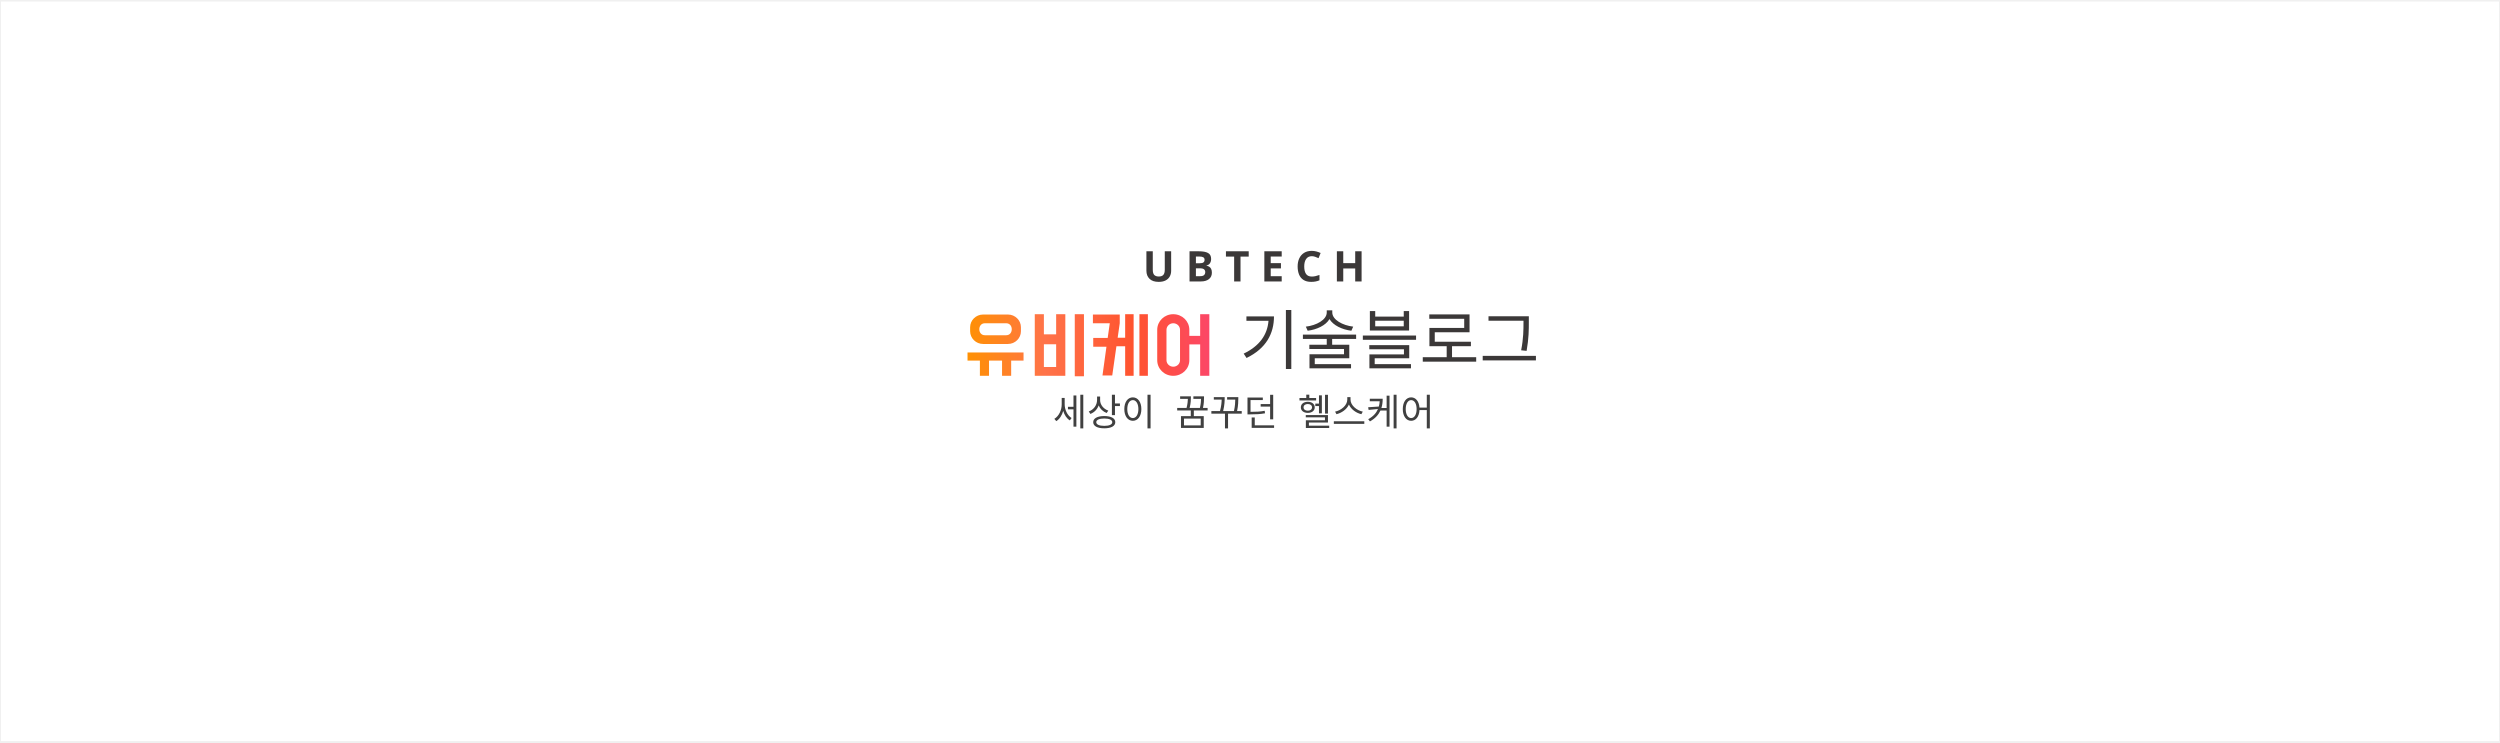
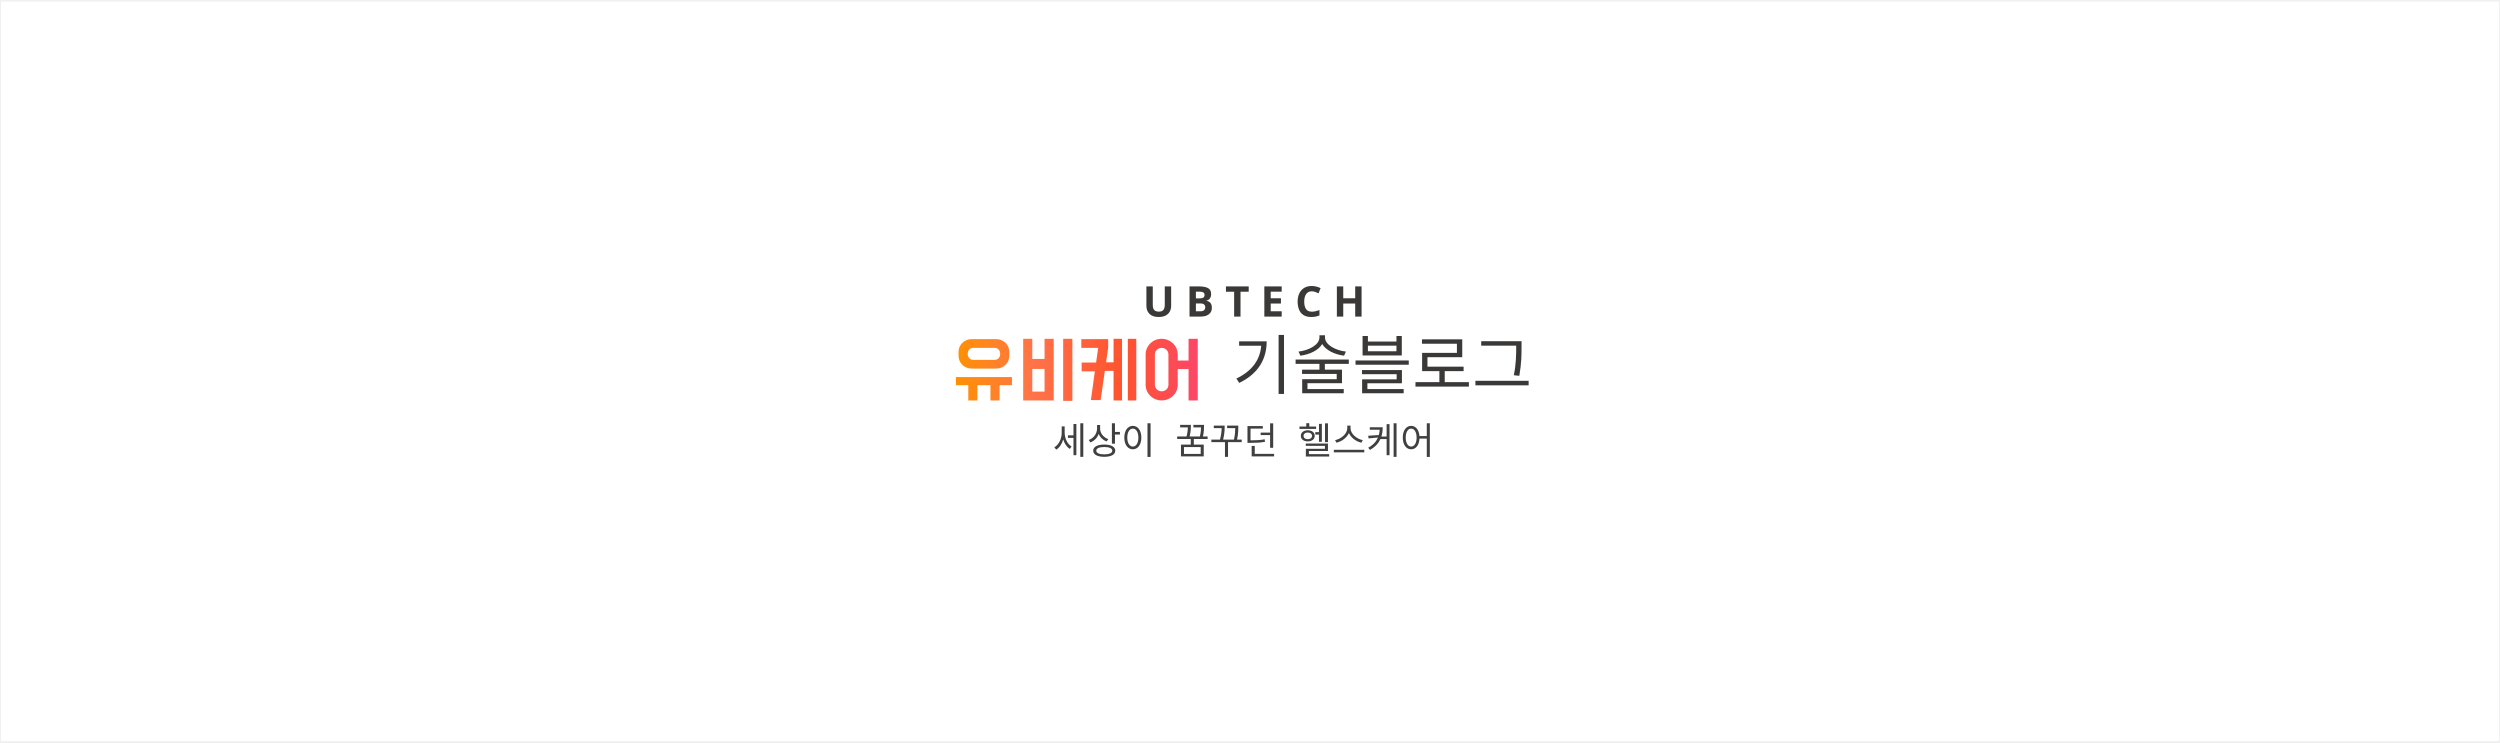
<svg xmlns="http://www.w3.org/2000/svg" width="4912" height="1458" overflow="hidden">
  <defs>
    <clipPath id="clip0">
      <rect x="-256" y="508" width="4912" height="1458" />
    </clipPath>
-     <linearGradient x1="1638.58" y1="1197.37" x2="2131.29" y2="1197.37" gradientUnits="userSpaceOnUse" spreadMethod="reflect" id="fill1">
+     <linearGradient x1="1615.8" y1="1245.73" x2="2108.51" y2="1245.73" gradientUnits="userSpaceOnUse" spreadMethod="reflect" id="fill1">
      <stop offset="0" stop-color="#FF9200" stop-opacity="1" />
      <stop offset="0.32" stop-color="#FF7349" stop-opacity="1" />
      <stop offset="0.68" stop-color="#FF532F" stop-opacity="1" />
      <stop offset="1" stop-color="#FC466B" stop-opacity="1" />
    </linearGradient>
  </defs>
  <g clip-path="url(#clip0)" transform="translate(256 -508)">
    <rect x="-254" y="511" width="4908" height="1453" fill="#FFFFFF" fill-opacity="1" />
-     <path d="M1644.98 1200.47 1755.06 1200.47 1755.06 1216.47 1730.74 1216.47 1730.74 1246.42 1712.82 1246.42 1712.82 1216.47 1687.22 1216.47 1687.22 1246.42 1669.3 1246.42 1669.3 1216.47 1644.98 1216.47ZM1795.04 1184.47 1795.04 1229.02 1819.1 1229.02 1819.1 1184.47ZM2049.2 1143.13C2041.91 1143.13 2035.89 1148.89 2035.89 1156.06L2035.89 1215.7C2035.89 1222.74 2041.91 1228.5 2049.2 1228.5 2056.63 1228.5 2062.51 1222.74 2062.51 1215.7L2062.51 1156.06C2062.51 1148.89 2056.63 1143.13 2049.2 1143.13ZM1679.16 1143.13C1671.99 1143.13 1668.15 1148.63 1668.15 1154.9 1668.15 1161.18 1671.99 1166.68 1679.16 1166.68L1720.89 1166.68C1728.05 1166.68 1731.89 1161.18 1731.89 1154.9 1731.89 1148.63 1728.05 1143.13 1720.89 1143.13ZM1675.57 1125.98 1724.47 1125.98C1738.55 1125.98 1749.94 1137.37 1749.94 1150.94L1749.94 1158.87C1749.94 1172.44 1738.55 1183.83 1724.47 1183.83L1675.57 1183.83C1661.49 1183.83 1650.1 1172.44 1650.1 1158.87L1650.1 1150.94C1650.1 1137.37 1661.49 1125.98 1675.57 1125.98ZM2049.2 1125.34C2066.61 1125.34 2080.82 1138.9 2080.82 1156.06L2080.82 1167.96 2102.07 1167.96 2102.07 1125.34 2120.11 1125.34 2120.11 1246.42 2102.07 1246.42 2102.07 1184.73 2080.82 1184.73 2080.82 1215.7C2080.82 1232.86 2066.61 1246.42 2049.2 1246.42 2031.79 1246.42 2017.71 1232.86 2017.71 1215.7L2017.71 1156.06C2017.71 1138.9 2031.79 1125.34 2049.2 1125.34ZM1982.73 1125.34 1999.37 1125.34 1999.37 1246.42 1982.73 1246.42ZM1954.7 1125.34 1971.34 1125.34 1971.34 1246.42 1954.7 1246.42 1954.7 1188.31 1937.54 1188.31 1929.35 1245.66 1910.15 1245.66 1917.96 1189.21 1891.98 1189.21 1891.98 1171.93 1920.39 1171.93 1924.49 1143.13 1891.34 1143.13 1891.34 1125.98 1944.07 1125.98 1944.07 1143.13 1939.98 1171.54 1954.7 1171.54ZM1855.71 1125.34 1873.76 1125.34 1873.76 1247.32 1855.71 1247.32ZM1777.12 1125.34 1795.04 1125.34 1795.04 1164.89 1819.1 1164.89 1819.1 1125.34 1837.15 1125.34 1837.15 1246.42 1777.12 1246.42Z" fill="url(#fill1)" fill-rule="evenodd" />
-     <text fill="#000000" fill-opacity="0" font-family="Arial,Arial_MSFontService,sans-serif" font-size="121.984" direction="ltr" writing-mode="lr-tb" x="1644.98" y="1232.07">유비케어</text>
-     <text fill="#3B3838" fill-opacity="1" font-family="BM DoHyeon OTF,BM DoHyeon OTF_MSFontService,sans-serif" font-style="normal" font-variant="normal" font-weight="400" font-stretch="normal" font-size="128" text-anchor="start" direction="ltr" writing-mode="lr-tb" unicode-bidi="normal" text-decoration="none" transform="matrix(1 0 0 1 2179.78 1223)">기술블로그<tspan fill="#404040" fill-opacity="1" font-family="Malgun Gothic,Malgun Gothic_MSFontService,sans-serif" font-style="normal" font-variant="normal" font-weight="400" font-stretch="normal" font-size="73" text-anchor="start" direction="ltr" writing-mode="lr-tb" unicode-bidi="normal" text-decoration="none" x="-367.123" y="121">세상이</tspan>
-       <tspan fill="#404040" fill-opacity="1" font-family="Malgun Gothic,Malgun Gothic_MSFontService,sans-serif" font-style="normal" font-variant="normal" font-weight="400" font-stretch="normal" font-size="73" text-anchor="start" direction="ltr" writing-mode="lr-tb" unicode-bidi="normal" text-decoration="none" x="-126.498" y="121">꿈꾸던</tspan>
-       <tspan fill="#404040" fill-opacity="1" font-family="Malgun Gothic,Malgun Gothic_MSFontService,sans-serif" font-style="normal" font-variant="normal" font-weight="400" font-stretch="normal" font-size="73" text-anchor="start" direction="ltr" writing-mode="lr-tb" unicode-bidi="normal" text-decoration="none" x="114.127" y="121">헬스케어</tspan>
-       <tspan fill="#3B3838" fill-opacity="1" font-family="Apple SD Gothic Neo,Apple SD Gothic Neo_MSFontService,sans-serif" font-style="normal" font-variant="normal" font-weight="700" font-stretch="normal" font-size="83" text-anchor="start" direction="ltr" writing-mode="lr-tb" unicode-bidi="normal" text-decoration="none" x="-190.388" y="-162">U B T E C H</tspan>
+     <path d="M1622.2 1248.83 1732.28 1248.83 1732.28 1264.83 1707.96 1264.83 1707.96 1294.78 1690.04 1294.78 1690.04 1264.83 1664.44 1264.83 1664.44 1294.78 1646.52 1294.78 1646.52 1264.83 1622.2 1264.83ZM1772.26 1232.83 1772.26 1277.37 1796.33 1277.37 1796.33 1232.83ZM2026.42 1191.49C2019.13 1191.49 2013.11 1197.25 2013.11 1204.41L2013.11 1264.06C2013.11 1271.1 2019.13 1276.86 2026.42 1276.86 2033.85 1276.86 2039.74 1271.1 2039.74 1264.06L2039.74 1204.41C2039.74 1197.25 2033.85 1191.49 2026.42 1191.49ZM1656.38 1191.49C1649.21 1191.49 1645.37 1196.99 1645.37 1203.26 1645.37 1209.53 1649.21 1215.04 1656.38 1215.04L1698.11 1215.04C1705.28 1215.04 1709.12 1209.53 1709.12 1203.26 1709.12 1196.99 1705.28 1191.49 1698.11 1191.49ZM1652.8 1174.33 1701.69 1174.33C1715.77 1174.33 1727.16 1185.73 1727.16 1199.29L1727.16 1207.23C1727.16 1220.8 1715.77 1232.19 1701.69 1232.19L1652.8 1232.19C1638.72 1232.19 1627.32 1220.8 1627.32 1207.23L1627.32 1199.29C1627.32 1185.73 1638.72 1174.33 1652.8 1174.33ZM2026.42 1173.69C2043.83 1173.69 2058.04 1187.26 2058.04 1204.41L2058.04 1216.32 2079.29 1216.32 2079.29 1173.69 2097.34 1173.69 2097.34 1294.78 2079.29 1294.78 2079.29 1233.09 2058.04 1233.09 2058.04 1264.06C2058.04 1281.21 2043.83 1294.78 2026.42 1294.78 2009.02 1294.78 1994.94 1281.21 1994.94 1264.06L1994.94 1204.41C1994.94 1187.26 2009.02 1173.69 2026.42 1173.69ZM1959.95 1173.69 1976.59 1173.69 1976.59 1294.78 1959.95 1294.78ZM1931.92 1173.69 1948.56 1173.69 1948.56 1294.78 1931.92 1294.78 1931.92 1236.67 1914.77 1236.67 1906.57 1294.01 1887.37 1294.01 1895.18 1237.57 1869.2 1237.57 1869.2 1220.29 1897.61 1220.29 1901.71 1191.49 1868.56 1191.49 1868.56 1174.33 1921.29 1174.33 1921.29 1191.49 1917.2 1219.9 1931.92 1219.9ZM1832.93 1173.69 1850.98 1173.69 1850.98 1295.68 1832.93 1295.68ZM1754.34 1173.69 1772.26 1173.69 1772.26 1213.25 1796.33 1213.25 1796.33 1173.69 1814.37 1173.69 1814.37 1294.78 1754.34 1294.78Z" fill="url(#fill1)" fill-rule="evenodd" />
+     <text fill="#000000" fill-opacity="0" font-family="Arial,Arial_MSFontService,sans-serif" font-size="121.984" direction="ltr" writing-mode="lr-tb" x="1622.2" y="1280.43">유비케어</text>
+     <text fill="#3B3838" fill-opacity="1" font-family="BM DoHyeon OTF,BM DoHyeon OTF_MSFontService,sans-serif" font-style="normal" font-variant="normal" font-weight="400" font-stretch="normal" font-size="128" text-anchor="start" direction="ltr" writing-mode="lr-tb" unicode-bidi="normal" text-decoration="none" transform="matrix(1 0 0 1 2165.44 1272)">기술블로그<tspan fill="#404040" fill-opacity="1" font-family="Malgun Gothic,Malgun Gothic_MSFontService,sans-serif" font-style="normal" font-variant="normal" font-weight="400" font-stretch="normal" font-size="73" text-anchor="start" direction="ltr" writing-mode="lr-tb" unicode-bidi="normal" text-decoration="none" x="-352.792" y="128">세상이</tspan>
+       <tspan fill="#404040" fill-opacity="1" font-family="Malgun Gothic,Malgun Gothic_MSFontService,sans-serif" font-style="normal" font-variant="normal" font-weight="400" font-stretch="normal" font-size="73" text-anchor="start" direction="ltr" writing-mode="lr-tb" unicode-bidi="normal" text-decoration="none" x="-112.167" y="128">꿈꾸던</tspan>
+       <tspan fill="#404040" fill-opacity="1" font-family="Malgun Gothic,Malgun Gothic_MSFontService,sans-serif" font-style="normal" font-variant="normal" font-weight="400" font-stretch="normal" font-size="73" text-anchor="start" direction="ltr" writing-mode="lr-tb" unicode-bidi="normal" text-decoration="none" x="128.458" y="128">헬스케어</tspan>
+       <tspan fill="#3B3838" fill-opacity="1" font-family="Apple SD Gothic Neo,Apple SD Gothic Neo_MSFontService,sans-serif" font-style="normal" font-variant="normal" font-weight="700" font-stretch="normal" font-size="83" text-anchor="start" direction="ltr" writing-mode="lr-tb" unicode-bidi="normal" text-decoration="none" x="-176.057" y="-142">U B T E C H</tspan>
    </text>
+     <path d="M2149.17 1227.24C2150 1223.08 2153.76 1220.34 2157.57 1221.09 2161.37 1221.85 2163.79 1225.83 2162.96 1229.98 2162.14 1234.13 2158.38 1236.88 2154.57 1236.13 2150.76 1235.37 2148.35 1231.39 2149.17 1227.24Z" fill="#FFFFFF" fill-rule="evenodd" fill-opacity="1" />
  </g>
</svg>
